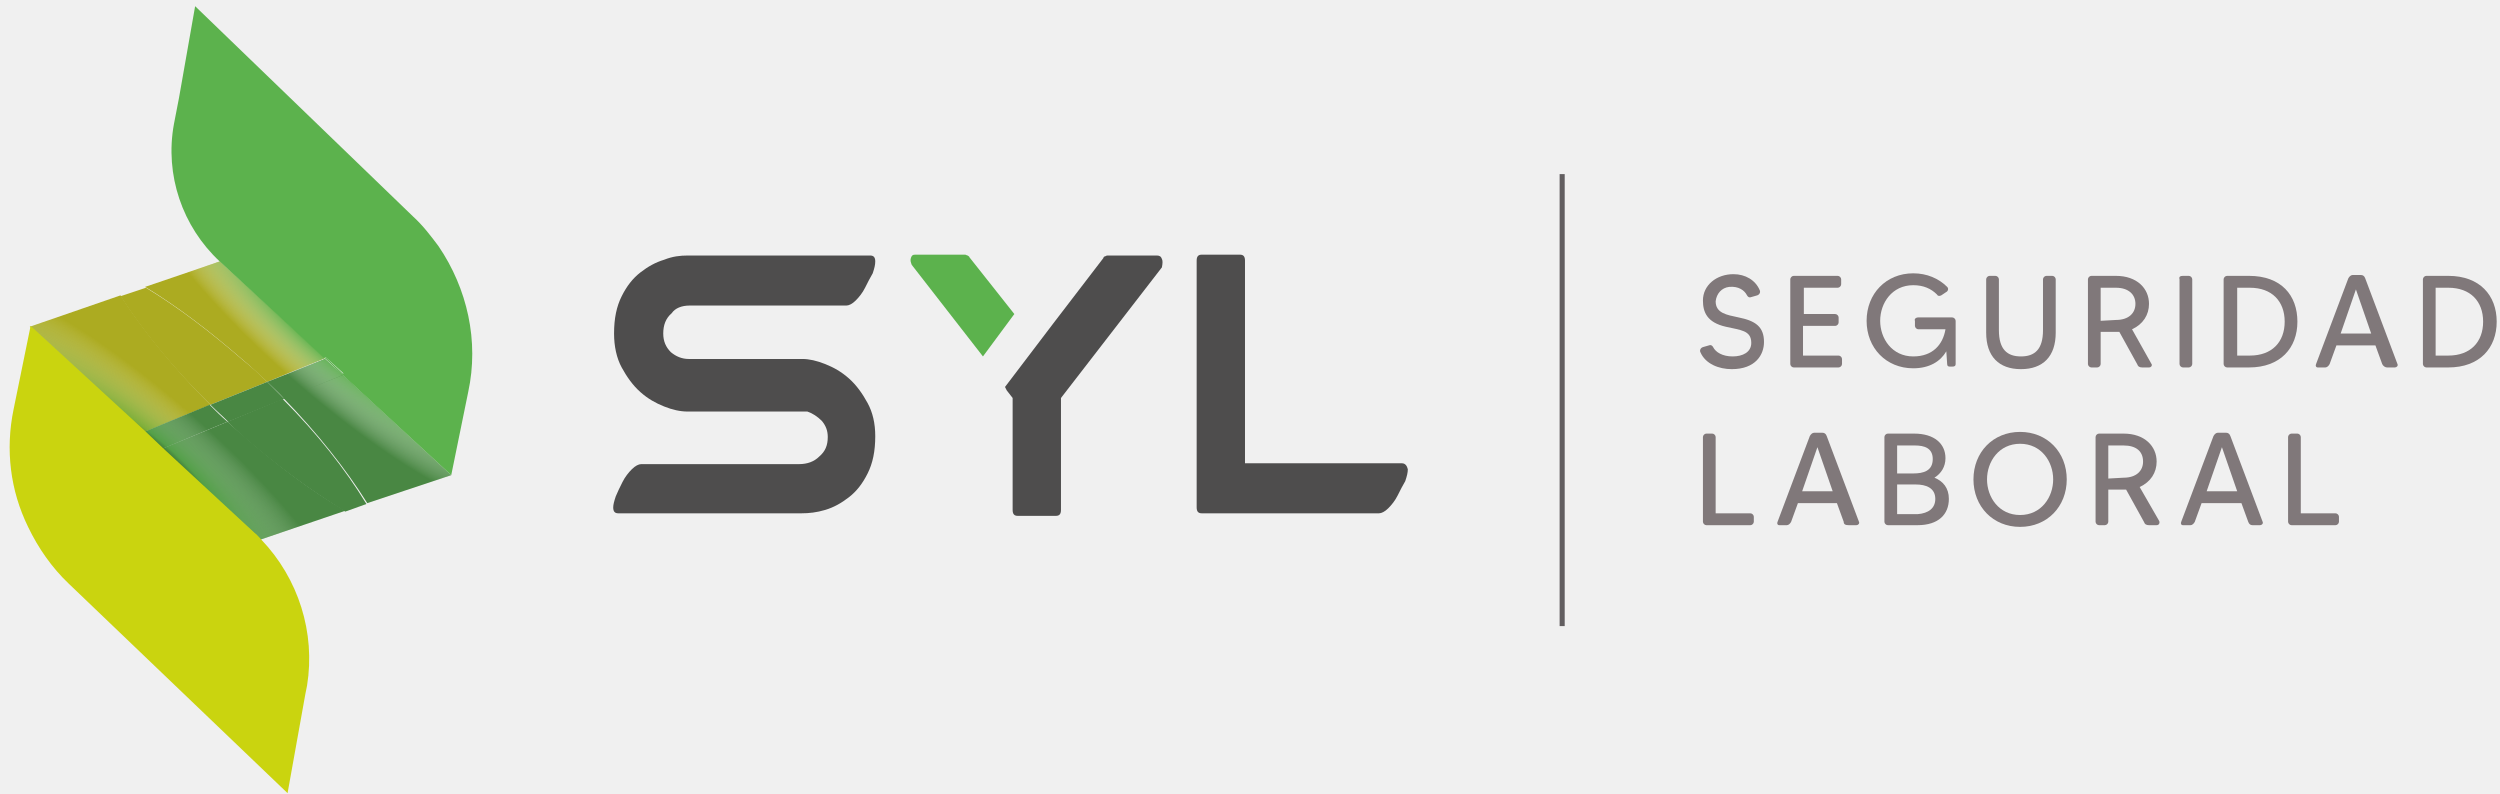
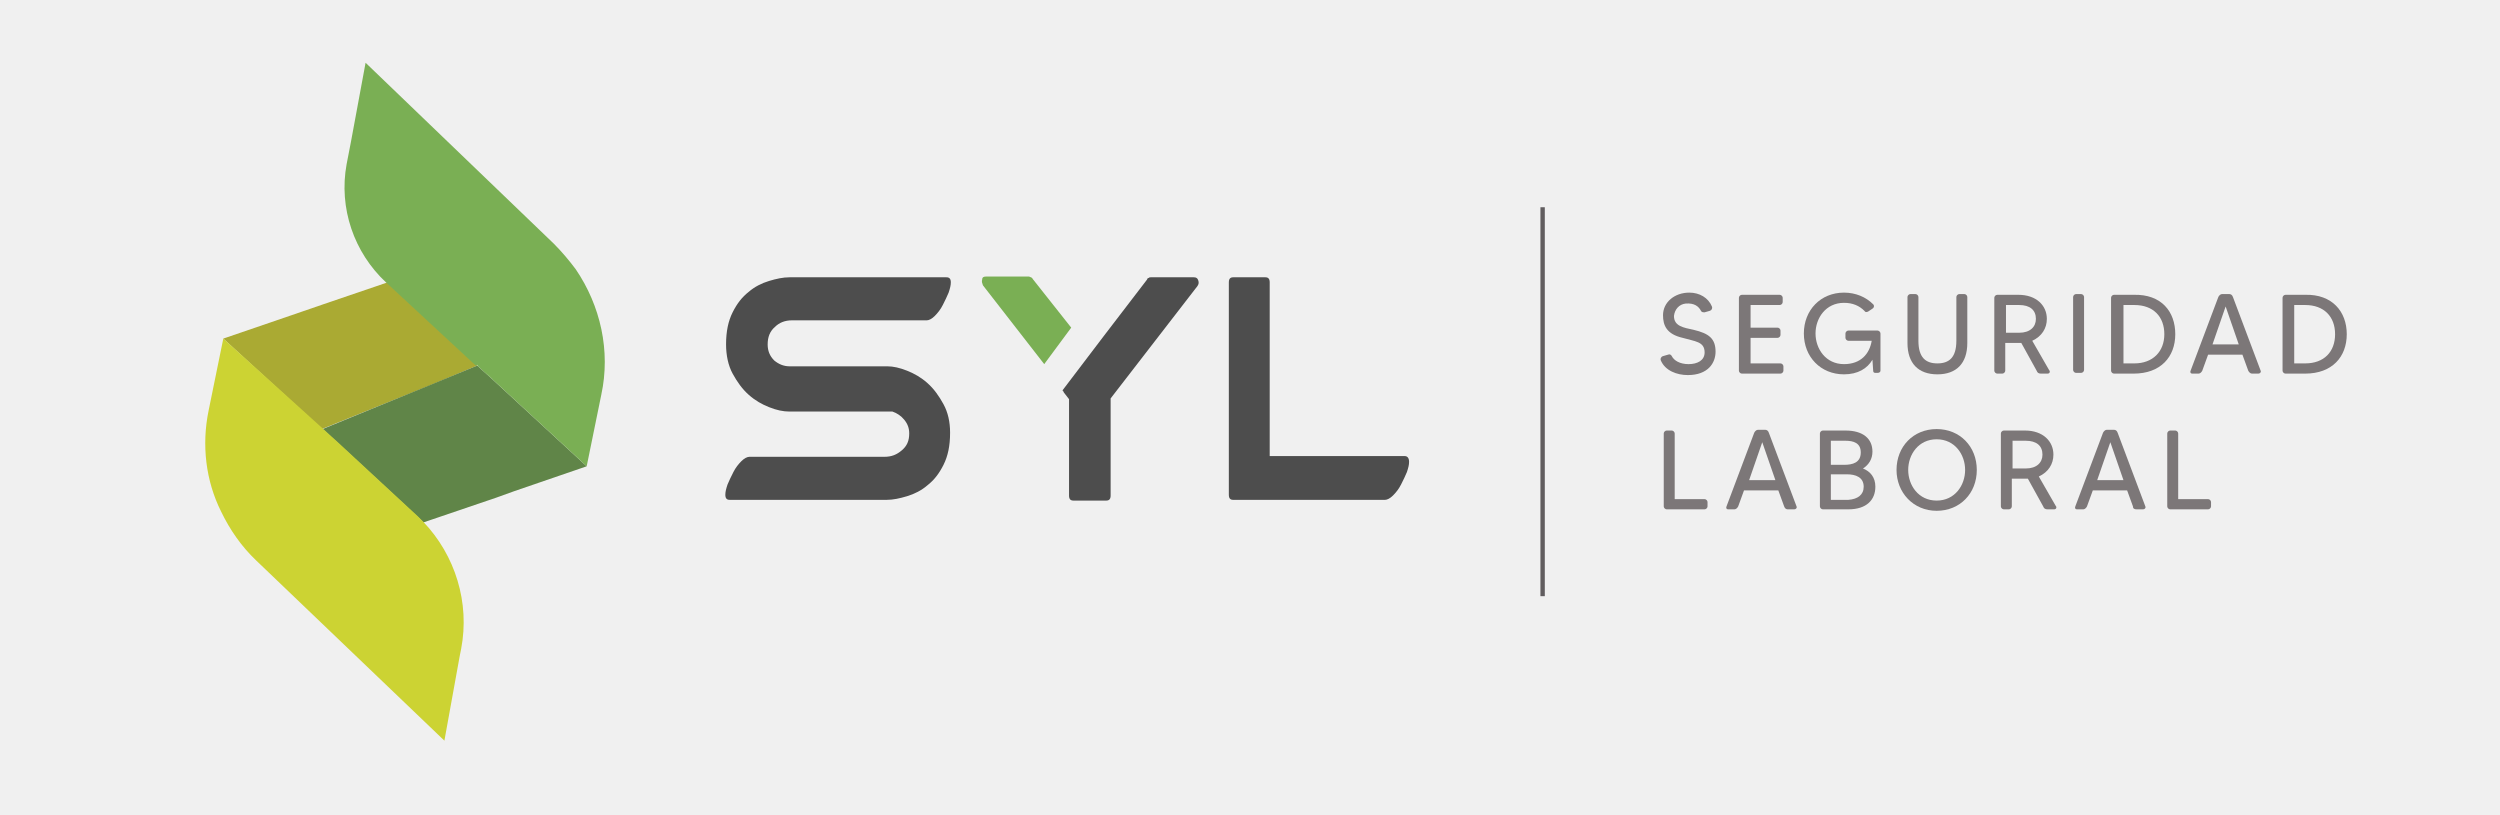
- <svg xmlns="http://www.w3.org/2000/svg" version="1.1" id="Capa_1" x="0px" y="0px" viewBox="0 0 294.8 93.54" style="enable-background:new 0 0 294.8 93.54;" xml:space="preserve">
+ <svg xmlns="http://www.w3.org/2000/svg" version="1.1" x="0px" y="0px" viewBox="0 0 342.6 111.6" style="enable-background:new 0 0 342.6 111.6;" xml:space="preserve">
  <style type="text/css">
- 	.st0{fill:#4E4D4D;}
- 	.st1{fill:#5CB24D;}
- 	.st2{fill:#ACAB21;}
- 	.st3{fill:url(#SVGID_1_);}
- 	.st4{fill:#498743;}
- 	.st5{fill:url(#SVGID_2_);}
- 	.st6{fill:url(#SVGID_3_);}
- 	.st7{opacity:0.58;fill:url(#SVGID_4_);enable-background:new    ;}
- 	.st8{opacity:0.58;fill:url(#SVGID_5_);enable-background:new    ;}
- 	.st9{opacity:0.58;fill:url(#SVGID_6_);enable-background:new    ;}
- 	.st10{fill:url(#SVGID_7_);}
- 	.st11{opacity:0.58;fill:url(#SVGID_8_);enable-background:new    ;}
- 	.st12{fill:url(#SVGID_9_);}
- 	.st13{opacity:0.58;fill:url(#SVGID_10_);enable-background:new    ;}
- 	.st14{fill:url(#SVGID_11_);}
- 	.st15{opacity:0.58;fill:url(#SVGID_12_);enable-background:new    ;}
- 	.st16{fill:#CAD40F;}
- 	.st17{fill:#FFFFFF;}
- 	.st18{fill:#80787A;}
- 	.st19{fill:#625E60;}
+ 	.st0{fill:#5D595C;}
+ 	.st1{fill:#4D4D4D;}
+ 	.st2{fill:#7AAF54;}
+ 	.st3{fill:#AAAA33;}
+ 	.st4{fill:#608548;}
+ 	.st5{fill:#CCD333;}
+ 	.st6{fill:#FFFFFF;}
+ 	.st7{fill:#7C7778;}
+ 	.st8{fill:#615D5F;}
</style>
-   <g>
+   <g id="DISEÑO">
+ </g>
+   <g id="DISEÑO_1_">
    <g>
      <g>
-         <path class="st0" d="M81.31,36.03h18.5c0.3,0,0.7-0.2,1.1-0.6c0.4-0.4,0.8-0.9,1.1-1.5s0.6-1.2,0.9-1.7c0.2-0.6,0.3-1,0.3-1.4     c0-0.5-0.2-0.7-0.6-0.7h-21.5c-0.9,0-1.8,0.1-2.8,0.5c-1,0.3-1.9,0.8-2.8,1.5c-0.9,0.7-1.6,1.6-2.2,2.8s-0.9,2.6-0.9,4.4     c0,1.5,0.3,2.9,0.9,4c0.6,1.1,1.3,2.1,2.2,2.9s1.8,1.3,2.8,1.7c1,0.4,1.9,0.6,2.8,0.6h14.1c0.6,0.2,1.2,0.6,1.7,1.1     c0.5,0.6,0.7,1.2,0.7,1.9c0,1-0.3,1.7-1,2.3c-0.6,0.6-1.4,0.9-2.4,0.9h-18.6c-0.3,0-0.7,0.2-1.1,0.6c-0.4,0.4-0.8,0.9-1.1,1.5     s-0.6,1.2-0.8,1.7c-0.2,0.6-0.3,1-0.3,1.3c0,0.5,0.2,0.7,0.6,0.7h21.6c0.9,0,1.8-0.1,2.8-0.4s1.9-0.8,2.8-1.5     c0.9-0.7,1.6-1.6,2.2-2.8c0.6-1.2,0.9-2.6,0.9-4.4c0-1.5-0.3-2.8-0.9-3.9c-0.6-1.1-1.3-2.1-2.2-2.9s-1.8-1.3-2.8-1.7     s-1.9-0.6-2.7-0.6h-13.4c-0.8,0-1.5-0.3-2.1-0.8c-0.6-0.6-0.9-1.3-0.9-2.2c0-1,0.3-1.8,1-2.4     C79.61,36.33,80.41,36.03,81.31,36.03z" />
-         <path class="st1" d="M114.31,30.33c0-0.1-0.1-0.1-0.2-0.2c-0.1,0-0.2-0.1-0.3-0.1h-5.9c-0.3,0-0.4,0.1-0.5,0.4s0,0.5,0.1,0.8     l8.4,10.8l3.7-5L114.31,30.33z" />
-         <path class="st0" d="M165.31,54.63h-18.5v-23.9c0-0.5-0.2-0.7-0.6-0.7h-4.5c-0.4,0-0.6,0.2-0.6,0.7v29.1c0,0.5,0.2,0.7,0.6,0.7     h20.9c0.3,0,0.7-0.2,1.1-0.6s0.8-0.9,1.1-1.5c0.3-0.6,0.6-1.2,0.9-1.7c0.2-0.6,0.3-1,0.3-1.4     C165.91,54.93,165.71,54.63,165.31,54.63z" />
-         <path class="st2" d="M31.51,45.03l6.8-2.8l-12.4-11.4l-8.8,3c3.8,2.3,7.6,5.2,11.4,8.5C29.61,43.23,30.51,44.13,31.51,45.03z" />
-         <radialGradient id="SVGID_1_" cx="835.794" cy="-1129.455" r="23.982" gradientTransform="matrix(-0.957 -0.8433 0.1983 -0.2251 1062.912 489.778)" gradientUnits="userSpaceOnUse">
-           <stop offset="0" style="stop-color:#020203" />
-           <stop offset="0.039" style="stop-color:#050706" />
-           <stop offset="0.093" style="stop-color:#101811" />
-           <stop offset="0.155" style="stop-color:#1F361C" />
-           <stop offset="0.224" style="stop-color:#315E29" />
-           <stop offset="0.296" style="stop-color:#4B903F" />
-           <stop offset="0.338" style="stop-color:#5CB24D" />
-           <stop offset="1" style="stop-color:#FFFFFF;stop-opacity:0" />
-         </radialGradient>
-         <path class="st3" d="M31.51,45.03l6.8-2.8l-12.4-11.4l-8.8,3c3.8,2.3,7.6,5.2,11.4,8.5C29.61,43.23,30.51,44.13,31.51,45.03z" />
-         <path class="st4" d="M40.31,44.13l-6.9,2.8c4,4.1,7.4,8.4,9.9,12.4l9.9-3.3l0,0l0,0L40.31,44.13z" />
-         <radialGradient id="SVGID_2_" cx="835.794" cy="-1129.455" r="23.981" gradientTransform="matrix(-0.957 -0.8433 0.1983 -0.2251 1062.913 489.778)" gradientUnits="userSpaceOnUse">
-           <stop offset="0" style="stop-color:#020203" />
-           <stop offset="0.039" style="stop-color:#050706" />
-           <stop offset="0.093" style="stop-color:#101811" />
-           <stop offset="0.155" style="stop-color:#1F361C" />
-           <stop offset="0.224" style="stop-color:#315E29" />
-           <stop offset="0.296" style="stop-color:#4B903F" />
-           <stop offset="0.338" style="stop-color:#5CB24D" />
-           <stop offset="1" style="stop-color:#FFFFFF;stop-opacity:0" />
-         </radialGradient>
-         <path class="st5" d="M40.31,44.13l-6.9,2.8c4,4.1,7.4,8.4,9.9,12.4l9.9-3.3l0,0l0,0L40.31,44.13z" />
-         <path class="st4" d="M31.51,45.03c0.7,0.7,1.4,1.3,2,2l6.9-2.8l-2.1-1.9L31.51,45.03z" />
-         <radialGradient id="SVGID_3_" cx="835.795" cy="-1129.455" r="23.981" gradientTransform="matrix(-0.957 -0.8433 0.1983 -0.2251 1062.913 489.778)" gradientUnits="userSpaceOnUse">
-           <stop offset="0" style="stop-color:#020203" />
-           <stop offset="0.039" style="stop-color:#050706" />
-           <stop offset="0.093" style="stop-color:#101811" />
-           <stop offset="0.155" style="stop-color:#1F361C" />
-           <stop offset="0.224" style="stop-color:#315E29" />
-           <stop offset="0.296" style="stop-color:#4B903F" />
-           <stop offset="0.338" style="stop-color:#5CB24D" />
-           <stop offset="1" style="stop-color:#FFFFFF;stop-opacity:0" />
-         </radialGradient>
-         <path class="st6" d="M31.51,45.03c0.7,0.7,1.4,1.3,2,2l6.9-2.8l-2.1-1.9L31.51,45.03z" />
-         <path class="st2" d="M24.81,47.73c-4.3-4.3-7.9-8.7-10.6-12.9l-10.7,3.7l13.5,12.4L24.81,47.73z" />
-         <radialGradient id="SVGID_4_" cx="810.472" cy="-1133.979" r="23.98" gradientTransform="matrix(-0.957 -0.8433 0.1983 -0.2251 1018.506 482.5899)" gradientUnits="userSpaceOnUse">
-           <stop offset="0" style="stop-color:#020203" />
-           <stop offset="0.039" style="stop-color:#050706" />
-           <stop offset="0.093" style="stop-color:#101811" />
-           <stop offset="0.155" style="stop-color:#1F361C" />
-           <stop offset="0.224" style="stop-color:#315E29" />
-           <stop offset="0.296" style="stop-color:#4B903F" />
-           <stop offset="0.338" style="stop-color:#5CB24D" />
-           <stop offset="1" style="stop-color:#FFFFFF;stop-opacity:0" />
-         </radialGradient>
-         <path class="st7" d="M24.81,47.73c-4.3-4.3-7.9-8.7-10.6-12.9l-10.7,3.7l13.5,12.4L24.81,47.73z" />
-         <path class="st4" d="M26.81,49.73l-7.7,3.2l10.8,9.9c0.3,0.3,0.6,0.5,0.8,0.8l10-3.4c-4.1-2.4-8.2-5.5-12.3-9.1     C27.91,50.73,27.41,50.23,26.81,49.73z" />
-         <radialGradient id="SVGID_5_" cx="810.472" cy="-1133.979" r="23.982" gradientTransform="matrix(-0.957 -0.8433 0.1983 -0.2251 1018.507 482.5899)" gradientUnits="userSpaceOnUse">
-           <stop offset="0" style="stop-color:#020203" />
-           <stop offset="0.039" style="stop-color:#050706" />
-           <stop offset="0.093" style="stop-color:#101811" />
-           <stop offset="0.155" style="stop-color:#1F361C" />
-           <stop offset="0.224" style="stop-color:#315E29" />
-           <stop offset="0.296" style="stop-color:#4B903F" />
-           <stop offset="0.338" style="stop-color:#5CB24D" />
-           <stop offset="1" style="stop-color:#FFFFFF;stop-opacity:0" />
-         </radialGradient>
-         <path class="st8" d="M26.81,49.73l-7.7,3.2l10.8,9.9c0.3,0.3,0.6,0.5,0.8,0.8l10-3.4c-4.1-2.4-8.2-5.5-12.3-9.1     C27.91,50.73,27.41,50.23,26.81,49.73z" />
-         <path class="st4" d="M17.01,50.93l2.1,2l7.7-3.2c-0.7-0.6-1.4-1.3-2.1-2L17.01,50.93z" />
-         <radialGradient id="SVGID_6_" cx="810.471" cy="-1133.979" r="23.982" gradientTransform="matrix(-0.957 -0.8433 0.1983 -0.2251 1018.506 482.5898)" gradientUnits="userSpaceOnUse">
-           <stop offset="0" style="stop-color:#020203" />
-           <stop offset="0.039" style="stop-color:#050706" />
-           <stop offset="0.093" style="stop-color:#101811" />
-           <stop offset="0.155" style="stop-color:#1F361C" />
-           <stop offset="0.224" style="stop-color:#315E29" />
-           <stop offset="0.296" style="stop-color:#4B903F" />
-           <stop offset="0.338" style="stop-color:#5CB24D" />
-           <stop offset="1" style="stop-color:#FFFFFF;stop-opacity:0" />
-         </radialGradient>
-         <path class="st9" d="M17.01,50.93l2.1,2l7.7-3.2c-0.7-0.6-1.4-1.3-2.1-2L17.01,50.93z" />
-         <path class="st2" d="M24.81,47.73l6.7-2.7c-0.9-0.9-1.9-1.8-2.9-2.6c-3.8-3.3-7.6-6.2-11.4-8.5l-3,1     C16.91,39.13,20.51,43.53,24.81,47.73z" />
-         <radialGradient id="SVGID_7_" cx="835.794" cy="-1129.455" r="23.981" gradientTransform="matrix(-0.957 -0.8433 0.1983 -0.2251 1062.913 489.778)" gradientUnits="userSpaceOnUse">
-           <stop offset="0" style="stop-color:#020203" />
-           <stop offset="0.039" style="stop-color:#050706" />
-           <stop offset="0.093" style="stop-color:#101811" />
-           <stop offset="0.155" style="stop-color:#1F361C" />
-           <stop offset="0.224" style="stop-color:#315E29" />
-           <stop offset="0.296" style="stop-color:#4B903F" />
-           <stop offset="0.338" style="stop-color:#5CB24D" />
-           <stop offset="1" style="stop-color:#FFFFFF;stop-opacity:0" />
-         </radialGradient>
-         <path class="st10" d="M24.81,47.73l6.7-2.7c-0.9-0.9-1.9-1.8-2.9-2.6c-3.8-3.3-7.6-6.2-11.4-8.5l-3,1     C16.91,39.13,20.51,43.53,24.81,47.73z" />
-         <radialGradient id="SVGID_8_" cx="810.472" cy="-1133.979" r="23.981" gradientTransform="matrix(-0.957 -0.8433 0.1983 -0.2251 1018.506 482.5901)" gradientUnits="userSpaceOnUse">
-           <stop offset="0" style="stop-color:#020203" />
-           <stop offset="0.039" style="stop-color:#050706" />
-           <stop offset="0.093" style="stop-color:#101811" />
-           <stop offset="0.155" style="stop-color:#1F361C" />
-           <stop offset="0.224" style="stop-color:#315E29" />
-           <stop offset="0.296" style="stop-color:#4B903F" />
-           <stop offset="0.338" style="stop-color:#5CB24D" />
-           <stop offset="1" style="stop-color:#FFFFFF;stop-opacity:0" />
-         </radialGradient>
-         <path class="st11" d="M24.81,47.73l6.7-2.7c-0.9-0.9-1.9-1.8-2.9-2.6c-3.8-3.3-7.6-6.2-11.4-8.5l-3,1     C16.91,39.13,20.51,43.53,24.81,47.73z" />
-         <path class="st4" d="M26.81,49.73c0.5,0.5,1.1,1,1.6,1.5c4.1,3.6,8.2,6.6,12.3,9.1l2.5-0.9c-2.5-4.1-5.8-8.3-9.9-12.4     L26.81,49.73z" />
-         <radialGradient id="SVGID_9_" cx="835.795" cy="-1129.455" r="23.982" gradientTransform="matrix(-0.957 -0.8433 0.1983 -0.2251 1062.914 489.778)" gradientUnits="userSpaceOnUse">
-           <stop offset="0" style="stop-color:#020203" />
-           <stop offset="0.039" style="stop-color:#050706" />
-           <stop offset="0.093" style="stop-color:#101811" />
-           <stop offset="0.155" style="stop-color:#1F361C" />
-           <stop offset="0.224" style="stop-color:#315E29" />
-           <stop offset="0.296" style="stop-color:#4B903F" />
-           <stop offset="0.338" style="stop-color:#5CB24D" />
-           <stop offset="1" style="stop-color:#FFFFFF;stop-opacity:0" />
-         </radialGradient>
-         <path class="st12" d="M26.81,49.73c0.5,0.5,1.1,1,1.6,1.5c4.1,3.6,8.2,6.6,12.3,9.1l2.5-0.9c-2.5-4.1-5.8-8.3-9.9-12.4     L26.81,49.73z" />
-         <radialGradient id="SVGID_10_" cx="810.472" cy="-1133.979" r="23.982" gradientTransform="matrix(-0.957 -0.8433 0.1983 -0.2251 1018.506 482.5899)" gradientUnits="userSpaceOnUse">
-           <stop offset="0" style="stop-color:#020203" />
-           <stop offset="0.039" style="stop-color:#050706" />
-           <stop offset="0.093" style="stop-color:#101811" />
-           <stop offset="0.155" style="stop-color:#1F361C" />
-           <stop offset="0.224" style="stop-color:#315E29" />
-           <stop offset="0.296" style="stop-color:#4B903F" />
-           <stop offset="0.338" style="stop-color:#5CB24D" />
-           <stop offset="1" style="stop-color:#FFFFFF;stop-opacity:0" />
-         </radialGradient>
-         <path class="st13" d="M26.81,49.73c0.5,0.5,1.1,1,1.6,1.5c4.1,3.6,8.2,6.6,12.3,9.1l2.5-0.9c-2.5-4.1-5.8-8.3-9.9-12.4     L26.81,49.73z" />
-         <path class="st4" d="M31.51,45.03l-6.7,2.7c0.7,0.7,1.4,1.3,2.1,2l6.6-2.7C32.81,46.33,32.11,45.63,31.51,45.03z" />
-         <radialGradient id="SVGID_11_" cx="835.794" cy="-1129.455" r="23.982" gradientTransform="matrix(-0.957 -0.8433 0.1983 -0.2251 1062.913 489.778)" gradientUnits="userSpaceOnUse">
-           <stop offset="0" style="stop-color:#020203" />
-           <stop offset="0.039" style="stop-color:#050706" />
-           <stop offset="0.093" style="stop-color:#101811" />
-           <stop offset="0.155" style="stop-color:#1F361C" />
-           <stop offset="0.224" style="stop-color:#315E29" />
-           <stop offset="0.296" style="stop-color:#4B903F" />
-           <stop offset="0.338" style="stop-color:#5CB24D" />
-           <stop offset="1" style="stop-color:#FFFFFF;stop-opacity:0" />
-         </radialGradient>
-         <path class="st14" d="M31.51,45.03l-6.7,2.7c0.7,0.7,1.4,1.3,2.1,2l6.6-2.7C32.81,46.33,32.11,45.63,31.51,45.03z" />
-         <radialGradient id="SVGID_12_" cx="810.472" cy="-1133.979" r="23.982" gradientTransform="matrix(-0.957 -0.8433 0.1983 -0.2251 1018.506 482.5899)" gradientUnits="userSpaceOnUse">
-           <stop offset="0" style="stop-color:#020203" />
-           <stop offset="0.039" style="stop-color:#050706" />
-           <stop offset="0.093" style="stop-color:#101811" />
-           <stop offset="0.155" style="stop-color:#1F361C" />
-           <stop offset="0.224" style="stop-color:#315E29" />
-           <stop offset="0.296" style="stop-color:#4B903F" />
-           <stop offset="0.338" style="stop-color:#5CB24D" />
-           <stop offset="1" style="stop-color:#FFFFFF;stop-opacity:0" />
-         </radialGradient>
-         <path class="st15" d="M31.51,45.03l-6.7,2.7c0.7,0.7,1.4,1.3,2.1,2l6.6-2.7C32.81,46.33,32.11,45.63,31.51,45.03z" />
-         <path class="st1" d="M51.71,29.03c-0.9-1.2-1.8-2.4-3-3.5l-25.7-24.8l-1.9,10.8l-0.6,3.1c-1.1,6,1,12.1,5.4,16.2l0,0l12.3,11.4     l0.2-0.1l2.1,1.9l-0.2,0.1l12.9,11.9l0,0l2-9.8C56.51,40.23,55.11,34.03,51.71,29.03z" />
-         <polygon class="st1" points="40.31,44.13 40.51,44.13 38.41,42.13 38.31,42.23    " />
-         <path class="st16" d="M30.81,63.63c-0.3-0.3-0.5-0.6-0.8-0.8l-10.8-10l-2.1-2l-13.5-12.4l-2,9.8c-1,4.8-0.4,9.6,1.7,13.9     c1.2,2.5,2.8,4.8,4.8,6.7l25.8,24.7l2.1-11.7l0.2-1C37.21,74.63,35.21,68.23,30.81,63.63z" />
-         <path class="st17" d="M122.31,40.53L122.31,40.53L122.31,40.53z" />
-         <path class="st0" d="M137.01,30.53c-0.1-0.3-0.3-0.4-0.6-0.4h-5.8c-0.1,0-0.1,0-0.3,0.1c-0.1,0-0.2,0.1-0.2,0.2l-5.9,7.7     l-1.9,2.5l0,0l-3.8,5l0.1,0.2l0.1,0.2l0.7,0.9v13.2c0,0.5,0.2,0.7,0.6,0.7h4.5c0.4,0,0.6-0.2,0.6-0.7v-13.2l11.9-15.4     C137.11,31.03,137.11,30.73,137.01,30.53z" />
-       </g>
-       <g>
-         <path class="st18" d="M208.01,40.33c0,1.5-1,3.2-3.8,3.2c-1.5,0-3.1-0.6-3.7-2c-0.1-0.2,0-0.5,0.3-0.6l0.7-0.2     c0.2-0.1,0.4,0,0.5,0.2c0.3,0.6,1.1,1.1,2.3,1.1c1.2,0,2.2-0.5,2.2-1.6c0-1.5-1.3-1.5-3-1.9c-2.2-0.5-2.7-1.7-2.7-3.1     c0-1.8,1.6-3.1,3.6-3.1c1.4,0,2.6,0.7,3.1,1.9c0.1,0.2,0,0.5-0.3,0.6l-0.7,0.2c-0.2,0.1-0.4,0-0.5-0.2c-0.3-0.6-1-1.1-2.1-1     c-0.9,0.1-1.5,0.8-1.6,1.7c0,1.4,1.3,1.6,2.7,1.9C207.01,37.83,208.01,38.53,208.01,40.33z" />
-         <path class="st18" d="M216.81,41.93c0.2,0,0.4,0.2,0.4,0.4v0.6c0,0.2-0.2,0.4-0.4,0.4h-5.3c-0.2,0-0.4-0.2-0.4-0.4v-10     c0-0.2,0.2-0.4,0.4-0.4h5.2c0.2,0,0.4,0.2,0.4,0.4v0.6c0,0.2-0.2,0.4-0.4,0.4h-4v3.1h3.7c0.2,0,0.4,0.2,0.4,0.4v0.6     c0,0.2-0.2,0.4-0.4,0.4h-3.8v3.5H216.81L216.81,41.93z" />
-         <path class="st18" d="M226.21,37.43h4c0.2,0,0.4,0.2,0.4,0.4v5.1c0,0.2-0.1,0.3-0.4,0.3h-0.3c-0.2,0-0.3-0.1-0.3-0.3l-0.1-1.5     c-0.7,1.2-2,2-3.9,2c-3.2,0-5.5-2.4-5.5-5.6s2.3-5.6,5.5-5.6c1.6,0,3,0.6,4,1.6c0.2,0.2,0.1,0.5-0.1,0.6l-0.6,0.4     c-0.2,0.1-0.4,0.1-0.5-0.1c-0.7-0.7-1.6-1.1-2.8-1.1c-2.5,0-3.9,2.1-3.9,4.2s1.4,4.2,3.9,4.2c2.3,0,3.5-1.4,3.8-3.2h-3.2     c-0.2,0-0.4-0.2-0.4-0.4v-0.6C225.71,37.63,225.91,37.43,226.21,37.43z" />
-         <path class="st18" d="M242.01,32.53c0.2,0,0.4,0.2,0.4,0.4v6.3c0,2.8-1.5,4.3-4.1,4.3s-4.1-1.5-4.1-4.3v-6.3     c0-0.2,0.2-0.4,0.4-0.4h0.7c0.2,0,0.4,0.2,0.4,0.4v6c0,2.3,1,3.1,2.6,3.1s2.6-0.8,2.6-3.1v-6c0-0.2,0.2-0.4,0.4-0.4H242.01z" />
-         <path class="st18" d="M253.41,43.33h-0.8c-0.3,0-0.5-0.1-0.6-0.4l-2.1-3.8c-0.1,0-0.3,0-0.4,0h-1.8v3.8c0,0.2-0.2,0.4-0.4,0.4     h-0.7c-0.2,0-0.4-0.2-0.4-0.4v-10c0-0.2,0.2-0.4,0.4-0.4h2.9c2.5,0,3.9,1.5,3.9,3.3c0,1.3-0.7,2.4-2,3l2.3,4.1     C253.81,43.03,253.71,43.33,253.41,43.33z M249.51,37.73c1.5,0,2.3-0.8,2.3-1.9s-0.8-1.9-2.3-1.9h-1.8v3.9L249.51,37.73     L249.51,37.73z" />
-         <path class="st18" d="M257.41,32.53h0.7c0.2,0,0.4,0.2,0.4,0.4v10c0,0.2-0.2,0.4-0.4,0.4h-0.7c-0.2,0-0.4-0.2-0.4-0.4v-10     C256.91,32.63,257.11,32.53,257.41,32.53z" />
-         <path class="st18" d="M270.91,37.93c0,3.1-2,5.4-5.7,5.4h-2.6c-0.2,0-0.4-0.2-0.4-0.4v-10c0-0.2,0.2-0.4,0.4-0.4h2.6     C269.01,32.53,270.91,34.83,270.91,37.93z M269.41,37.93c0-2.4-1.5-4-4.1-4h-1.5v8h1.5C267.91,41.93,269.41,40.33,269.41,37.93z" />
-         <path class="st18" d="M280.91,42.93l-0.8-2.2h-4.6l-0.8,2.2c-0.1,0.2-0.3,0.4-0.5,0.4h-0.9c-0.2,0-0.3-0.2-0.2-0.4l3.8-10.1     c0.1-0.2,0.3-0.4,0.5-0.4h1c0.2,0,0.4,0.1,0.5,0.4l3.8,10.1c0.1,0.2-0.1,0.4-0.3,0.4h-0.9     C281.21,43.33,281.01,43.13,280.91,42.93z M279.61,39.33l-1.8-5.2l-1.8,5.2H279.61z" />
-         <path class="st18" d="M294.41,37.93c0,3.1-2,5.4-5.7,5.4h-2.6c-0.2,0-0.4-0.2-0.4-0.4v-10c0-0.2,0.2-0.4,0.4-0.4h2.6     C292.41,32.53,294.41,34.83,294.41,37.93z M292.81,37.93c0-2.4-1.5-4-4.1-4h-1.5v8h1.5C291.31,41.93,292.81,40.33,292.81,37.93z" />
-         <path class="st18" d="M206.41,60.53c0.2,0,0.4,0.2,0.4,0.4v0.6c0,0.2-0.2,0.4-0.4,0.4h-5.2c-0.2,0-0.4-0.2-0.4-0.4v-10     c0-0.2,0.2-0.4,0.4-0.4h0.7c0.2,0,0.4,0.2,0.4,0.4v9H206.41L206.41,60.53z" />
-         <path class="st18" d="M217.41,61.53l-0.8-2.2h-4.6l-0.8,2.2c-0.1,0.2-0.3,0.4-0.5,0.4h-0.9c-0.2,0-0.3-0.2-0.2-0.4l3.8-10.1     c0.1-0.2,0.3-0.4,0.5-0.4h1c0.2,0,0.4,0.1,0.5,0.4l3.8,10.1c0.1,0.2-0.1,0.4-0.3,0.4h-0.9     C217.61,61.93,217.41,61.83,217.41,61.53z M216.11,57.93l-1.8-5.2l-1.8,5.2H216.11z" />
-         <path class="st18" d="M229.81,58.83c0,1.8-1.2,3.1-3.7,3.1h-3.5c-0.2,0-0.4-0.2-0.4-0.4v-10c0-0.2,0.2-0.4,0.4-0.4h3.1     c2.4,0,3.7,1.2,3.7,2.9c0,1-0.5,1.8-1.3,2.3l0,0C229.11,56.73,229.81,57.53,229.81,58.83z M223.71,52.53v3.3h1.9     c1.2,0,2.3-0.3,2.3-1.7c0-1.3-1-1.6-2.1-1.6L223.71,52.53L223.71,52.53z M228.21,58.83c0-1.3-1.1-1.7-2.3-1.7h-2.2v3.5h2.4     C227.41,60.53,228.21,59.93,228.21,58.83z" />
-         <path class="st18" d="M243.71,56.53c0,3.2-2.3,5.6-5.5,5.6s-5.5-2.4-5.5-5.6s2.3-5.6,5.5-5.6     C241.41,50.93,243.71,53.33,243.71,56.53z M242.11,56.53c0-2.1-1.4-4.2-3.9-4.2s-3.9,2.1-3.9,4.2s1.4,4.2,3.9,4.2     S242.11,58.63,242.11,56.53z" />
-         <path class="st18" d="M254.31,61.93h-0.9c-0.3,0-0.5-0.1-0.6-0.4l-2.1-3.8c-0.1,0-0.3,0-0.4,0h-1.7v3.8c0,0.2-0.2,0.4-0.4,0.4     h-0.7c-0.2,0-0.4-0.2-0.4-0.4v-10c0-0.2,0.2-0.4,0.4-0.4h2.9c2.5,0,3.9,1.5,3.9,3.3c0,1.3-0.7,2.4-2,3l2.3,4     C254.71,61.63,254.61,61.93,254.31,61.93z M250.41,56.33c1.5,0,2.3-0.8,2.3-1.9c0-1.2-0.8-1.9-2.3-1.9h-1.8v3.9L250.41,56.33     L250.41,56.33z" />
-         <path class="st18" d="M265.11,61.53l-0.8-2.2h-4.7l-0.8,2.2c-0.1,0.2-0.3,0.4-0.5,0.4h-0.9c-0.2,0-0.3-0.2-0.2-0.4l3.8-10.1     c0.1-0.2,0.3-0.4,0.5-0.4h1c0.2,0,0.4,0.1,0.5,0.4l3.8,10.1c0.1,0.2-0.1,0.4-0.3,0.4h-0.9     C265.41,61.93,265.21,61.83,265.11,61.53z M263.81,57.93l-1.8-5.2l-1.8,5.2H263.81z" />
-         <path class="st18" d="M275.41,60.53c0.2,0,0.4,0.2,0.4,0.4v0.6c0,0.2-0.2,0.4-0.4,0.4h-5.2c-0.2,0-0.4-0.2-0.4-0.4v-10     c0-0.2,0.2-0.4,0.4-0.4h0.7c0.2,0,0.4,0.2,0.4,0.4v9H275.41L275.41,60.53z" />
-       </g>
-       <g>
-         <rect x="183.91" y="20.53" class="st19" width="0.6" height="53.3" />
+         <g>
+           <path class="st1" d="M108.5,43.9H127c0.3,0,0.7-0.2,1.1-0.6c0.4-0.4,0.8-0.9,1.1-1.5c0.3-0.6,0.6-1.2,0.8-1.7      c0.2-0.6,0.3-1,0.3-1.4c0-0.5-0.2-0.7-0.6-0.7h-21.5c-0.9,0-1.8,0.2-2.8,0.5c-1,0.3-2,0.8-2.8,1.5c-0.9,0.7-1.6,1.6-2.2,2.8      c-0.6,1.2-0.9,2.6-0.9,4.4c0,1.5,0.3,2.9,0.9,4c0.6,1.1,1.3,2.1,2.2,2.9c0.9,0.8,1.8,1.3,2.8,1.7c1,0.4,1.9,0.6,2.8,0.6h14.1      c0.6,0.2,1.2,0.6,1.6,1.1c0.5,0.6,0.7,1.2,0.7,1.9c0,1-0.3,1.7-1,2.3c-0.7,0.6-1.4,0.9-2.4,0.9h-18.5c-0.3,0-0.7,0.2-1.1,0.6      c-0.4,0.4-0.8,0.9-1.1,1.5c-0.3,0.6-0.6,1.2-0.8,1.7c-0.2,0.6-0.3,1-0.3,1.4c0,0.5,0.2,0.7,0.6,0.7h21.5c0.9,0,1.8-0.2,2.8-0.5      c1-0.3,2-0.8,2.8-1.5c0.9-0.7,1.6-1.6,2.2-2.8c0.6-1.2,0.9-2.6,0.9-4.4c0-1.5-0.3-2.8-0.9-3.9c-0.6-1.1-1.3-2.1-2.2-2.9      c-0.9-0.8-1.8-1.3-2.8-1.7c-1-0.4-1.9-0.6-2.7-0.6h-13.4c-0.8,0-1.5-0.3-2.1-0.8c-0.6-0.6-0.9-1.3-0.9-2.2c0-1,0.3-1.8,1-2.4      C106.8,44.2,107.6,43.9,108.5,43.9z" />
+           <path class="st2" d="M141.5,38.2c0-0.1-0.1-0.1-0.2-0.2c-0.1,0-0.2-0.1-0.3-0.1h-5.9c-0.3,0-0.5,0.1-0.5,0.4      c-0.1,0.3,0,0.5,0.1,0.8l8.4,10.8l3.7-5L141.5,38.2z" />
+           <path class="st1" d="M192.5,62.5h-18.5V38.7c0-0.5-0.2-0.7-0.6-0.7H169c-0.4,0-0.6,0.2-0.6,0.7v29.1c0,0.5,0.2,0.7,0.6,0.7h20.8      c0.3,0,0.7-0.2,1.1-0.6c0.4-0.4,0.8-0.9,1.1-1.5c0.3-0.6,0.6-1.2,0.8-1.7c0.2-0.6,0.3-1,0.3-1.4      C193.1,62.8,192.9,62.5,192.5,62.5z" />
+           <polygon class="st3" points="53.1,38.7 44.3,41.7 41.4,42.7 30.6,46.4 44.1,58.8 52,55.6 58.7,52.9 65.4,50.1     " />
+           <path class="st4" d="M80.4,63.9L80.4,63.9L67.5,52l-2.1-1.9l-6.8,2.8L52,55.6l-7.8,3.2l2.2,2l10.8,10c0.3,0.3,0.6,0.5,0.8,0.8      l10-3.4l2.5-0.9L80.4,63.9L80.4,63.9z" />
+           <path class="st2" d="M78.9,36.9c-0.9-1.2-1.9-2.4-3-3.5L50.1,8.6l-2,10.8l-0.6,3.1c-1.1,6,1,12.1,5.4,16.2l0,0l12.3,11.4      l0.2-0.1l2.1,1.9L67.5,52l12.9,11.9l0,0l2-9.8C83.7,48.1,82.3,41.9,78.9,36.9z" />
+           <polygon class="st2" points="67.5,52 67.7,52 65.6,50 65.4,50.1     " />
+           <path class="st5" d="M58,71.5c-0.3-0.3-0.5-0.5-0.8-0.8l-10.8-10l-2.2-2L30.6,46.4l-2,9.8c-1,4.8-0.4,9.7,1.7,13.9      c1.2,2.5,2.8,4.8,4.8,6.7l25.8,24.7L63,89.9l0.2-1C64.4,82.6,62.4,76.1,58,71.5z" />
+           <polygon class="st6" points="149.5,48.3 149.5,48.3 149.5,48.3     " />
+           <path class="st1" d="M164.2,38.4c-0.1-0.3-0.3-0.4-0.6-0.4h-5.9c-0.1,0-0.2,0-0.3,0.1c-0.1,0-0.2,0.1-0.2,0.2l-5.9,7.7l-1.9,2.5      l0,0l-3.8,5l0.1,0.1l0.1,0.2l0.7,0.9v13.2c0,0.5,0.2,0.7,0.6,0.7h4.5c0.4,0,0.6-0.2,0.6-0.7V54.6l11.9-15.4      C164.3,38.9,164.3,38.7,164.2,38.4z" />
+         </g>
+         <g>
+           <path class="st7" d="M235.1,48.2c0,1.5-1,3.2-3.8,3.2c-1.5,0-3.1-0.6-3.7-2c-0.1-0.2,0-0.5,0.3-0.6l0.7-0.2      c0.2-0.1,0.4,0,0.5,0.2c0.3,0.6,1.1,1.1,2.3,1.1c1.2,0,2.2-0.5,2.2-1.6c0-1.5-1.3-1.5-3-2c-2.2-0.5-2.7-1.7-2.7-3.1      c0-1.8,1.6-3.1,3.6-3.1c1.4,0,2.6,0.7,3.1,1.9c0.1,0.2,0,0.5-0.3,0.6l-0.7,0.2c-0.2,0-0.4,0-0.5-0.2c-0.3-0.6-0.9-1.1-2.1-1      c-0.9,0.1-1.5,0.8-1.6,1.7c0,1.4,1.3,1.6,2.7,1.9C234.2,45.7,235.1,46.4,235.1,48.2z" />
+           <path class="st7" d="M244,49.8c0.2,0,0.4,0.2,0.4,0.4v0.6c0,0.2-0.2,0.4-0.4,0.4h-5.3c-0.2,0-0.4-0.2-0.4-0.4v-10      c0-0.2,0.2-0.4,0.4-0.4h5.2c0.2,0,0.4,0.2,0.4,0.4v0.6c0,0.2-0.2,0.4-0.4,0.4h-4v3.1h3.7c0.2,0,0.4,0.2,0.4,0.4v0.6      c0,0.2-0.2,0.4-0.4,0.4h-3.7v3.5H244z" />
+           <path class="st7" d="M253.3,45.3h4c0.2,0,0.4,0.2,0.4,0.4v5.1c0,0.2-0.2,0.3-0.4,0.3h-0.3c-0.2,0-0.3-0.1-0.3-0.3l-0.1-1.5      c-0.7,1.2-2,2-3.9,2c-3.2,0-5.5-2.4-5.5-5.6c0-3.2,2.3-5.6,5.5-5.6c1.6,0,3,0.6,4,1.6c0.2,0.2,0.1,0.5-0.1,0.6l-0.6,0.4      c-0.2,0.1-0.4,0.1-0.5-0.1c-0.7-0.7-1.6-1.1-2.8-1.1c-2.5,0-3.9,2.1-3.9,4.2s1.4,4.2,3.9,4.2c2.3,0,3.5-1.4,3.8-3.2h-3.2      c-0.2,0-0.4-0.2-0.4-0.4v-0.6C252.9,45.5,253.1,45.3,253.3,45.3z" />
+           <path class="st7" d="M269.2,40.3c0.2,0,0.4,0.2,0.4,0.4v6.3c0,2.8-1.5,4.3-4.1,4.3c-2.6,0-4.1-1.5-4.1-4.3v-6.3      c0-0.2,0.2-0.4,0.4-0.4h0.7c0.2,0,0.4,0.2,0.4,0.4v6c0,2.3,1,3.1,2.6,3.1c1.6,0,2.6-0.8,2.6-3.1v-6c0-0.2,0.2-0.4,0.4-0.4H269.2      z" />
+           <path class="st7" d="M280.6,51.2h-0.9c-0.3,0-0.5-0.1-0.6-0.4l-2.1-3.8c-0.1,0-0.3,0-0.4,0h-1.8v3.8c0,0.2-0.2,0.4-0.4,0.4h-0.7      c-0.2,0-0.4-0.2-0.4-0.4v-10c0-0.2,0.2-0.4,0.4-0.4h2.9c2.5,0,3.9,1.5,3.9,3.3c0,1.3-0.7,2.4-2,3l2.3,4      C281,50.9,280.9,51.2,280.6,51.2z M276.7,45.6c1.5,0,2.3-0.8,2.3-1.9c0-1.2-0.8-1.9-2.3-1.9h-1.8v3.8H276.7z" />
+           <path class="st7" d="M284.5,40.3h0.7c0.2,0,0.4,0.2,0.4,0.4v10c0,0.2-0.2,0.4-0.4,0.4h-0.7c-0.2,0-0.4-0.2-0.4-0.4v-10      C284.1,40.5,284.3,40.3,284.5,40.3z" />
+           <path class="st7" d="M298.1,45.8c0,3.1-2,5.4-5.7,5.4h-2.7c-0.2,0-0.4-0.2-0.4-0.4v-10c0-0.2,0.2-0.4,0.4-0.4h2.7      C296.2,40.3,298.1,42.7,298.1,45.8z M296.6,45.8c0-2.4-1.5-4-4.1-4h-1.5v8h1.5C295,49.8,296.6,48.2,296.6,45.8z" />
+           <path class="st7" d="M308.1,50.8l-0.8-2.2h-4.7l-0.8,2.2c-0.1,0.2-0.3,0.4-0.5,0.4h-0.9c-0.2,0-0.3-0.2-0.2-0.4l3.8-10.1      c0.1-0.2,0.3-0.4,0.5-0.4h1c0.2,0,0.4,0.1,0.5,0.4l3.8,10.1c0.1,0.2-0.1,0.4-0.3,0.4h-0.9C308.4,51.2,308.2,51,308.1,50.8z       M306.8,47.2L305,42l-1.8,5.2H306.8z" />
+           <path class="st7" d="M321.6,45.8c0,3.1-2,5.4-5.7,5.4h-2.7c-0.2,0-0.4-0.2-0.4-0.4v-10c0-0.2,0.2-0.4,0.4-0.4h2.7      C319.6,40.3,321.6,42.7,321.6,45.8z M320,45.8c0-2.4-1.5-4-4.1-4h-1.5v8h1.5C318.5,49.8,320,48.2,320,45.8z" />
+           <path class="st7" d="M233.6,68.4c0.2,0,0.4,0.2,0.4,0.4v0.6c0,0.2-0.2,0.4-0.4,0.4h-5.2c-0.2,0-0.4-0.2-0.4-0.4v-10      c0-0.2,0.2-0.4,0.4-0.4h0.7c0.2,0,0.4,0.2,0.4,0.4v9H233.6z" />
+           <path class="st7" d="M244.5,69.4l-0.8-2.2h-4.7l-0.8,2.2c-0.1,0.2-0.3,0.4-0.5,0.4h-0.9c-0.2,0-0.3-0.2-0.2-0.4l3.8-10.1      c0.1-0.2,0.3-0.4,0.5-0.4h1c0.2,0,0.4,0.1,0.5,0.4l3.8,10.1c0.1,0.2-0.1,0.4-0.3,0.4h-0.9C244.8,69.8,244.6,69.7,244.5,69.4z       M243.3,65.8l-1.8-5.2l-1.8,5.2H243.3z" />
+           <path class="st7" d="M257,66.7c0,1.8-1.2,3.1-3.7,3.1h-3.5c-0.2,0-0.4-0.2-0.4-0.4v-10c0-0.2,0.2-0.4,0.4-0.4h3.1      c2.4,0,3.7,1.1,3.7,2.9c0,1-0.5,1.8-1.3,2.3v0C256.3,64.6,257,65.4,257,66.7z M250.9,60.4v3.3h1.8c1.2,0,2.3-0.3,2.3-1.7      c0-1.3-1-1.6-2.1-1.6H250.9z M255.4,66.7c0-1.3-1.1-1.7-2.3-1.7h-2.2v3.5h2.4C254.6,68.4,255.4,67.8,255.4,66.7z" />
+           <path class="st7" d="M270.9,64.4c0,3.2-2.3,5.6-5.5,5.6c-3.2,0-5.5-2.5-5.5-5.6c0-3.2,2.3-5.6,5.5-5.6      C268.6,58.8,270.9,61.2,270.9,64.4z M269.3,64.4c0-2.1-1.4-4.2-3.9-4.2c-2.5,0-3.9,2.1-3.9,4.2c0,2.1,1.4,4.2,3.9,4.2      C267.9,68.6,269.3,66.5,269.3,64.4z" />
+           <path class="st7" d="M281.5,69.8h-0.9c-0.3,0-0.5-0.1-0.6-0.4l-2.1-3.8c-0.1,0-0.3,0-0.4,0h-1.8v3.8c0,0.2-0.2,0.4-0.4,0.4h-0.7      c-0.2,0-0.4-0.2-0.4-0.4v-10c0-0.2,0.2-0.4,0.4-0.4h2.9c2.5,0,3.9,1.5,3.9,3.3c0,1.3-0.7,2.4-2,3l2.3,4      C281.9,69.5,281.8,69.8,281.5,69.8z M277.6,64.2c1.5,0,2.3-0.8,2.3-1.9c0-1.2-0.8-1.9-2.3-1.9h-1.8v3.8H277.6z" />
+           <path class="st7" d="M292.3,69.4l-0.8-2.2h-4.7l-0.8,2.2c-0.1,0.2-0.3,0.4-0.5,0.4h-0.9c-0.2,0-0.3-0.2-0.2-0.4l3.8-10.1      c0.1-0.2,0.3-0.4,0.5-0.4h1c0.2,0,0.4,0.1,0.5,0.4l3.8,10.1c0.1,0.2-0.1,0.4-0.3,0.4h-0.9C292.5,69.8,292.3,69.7,292.3,69.4z       M291,65.8l-1.8-5.2l-1.8,5.2H291z" />
+           <path class="st7" d="M302.6,68.4c0.2,0,0.4,0.2,0.4,0.4v0.6c0,0.2-0.2,0.4-0.4,0.4h-5.2c-0.2,0-0.4-0.2-0.4-0.4v-10      c0-0.2,0.2-0.4,0.4-0.4h0.7c0.2,0,0.4,0.2,0.4,0.4v9H302.6z" />
+         </g>
+         <g>
+           <rect x="211.1" y="28.4" class="st8" width="0.6" height="53.3" />
+         </g>
      </g>
    </g>
  </g>
</svg>
